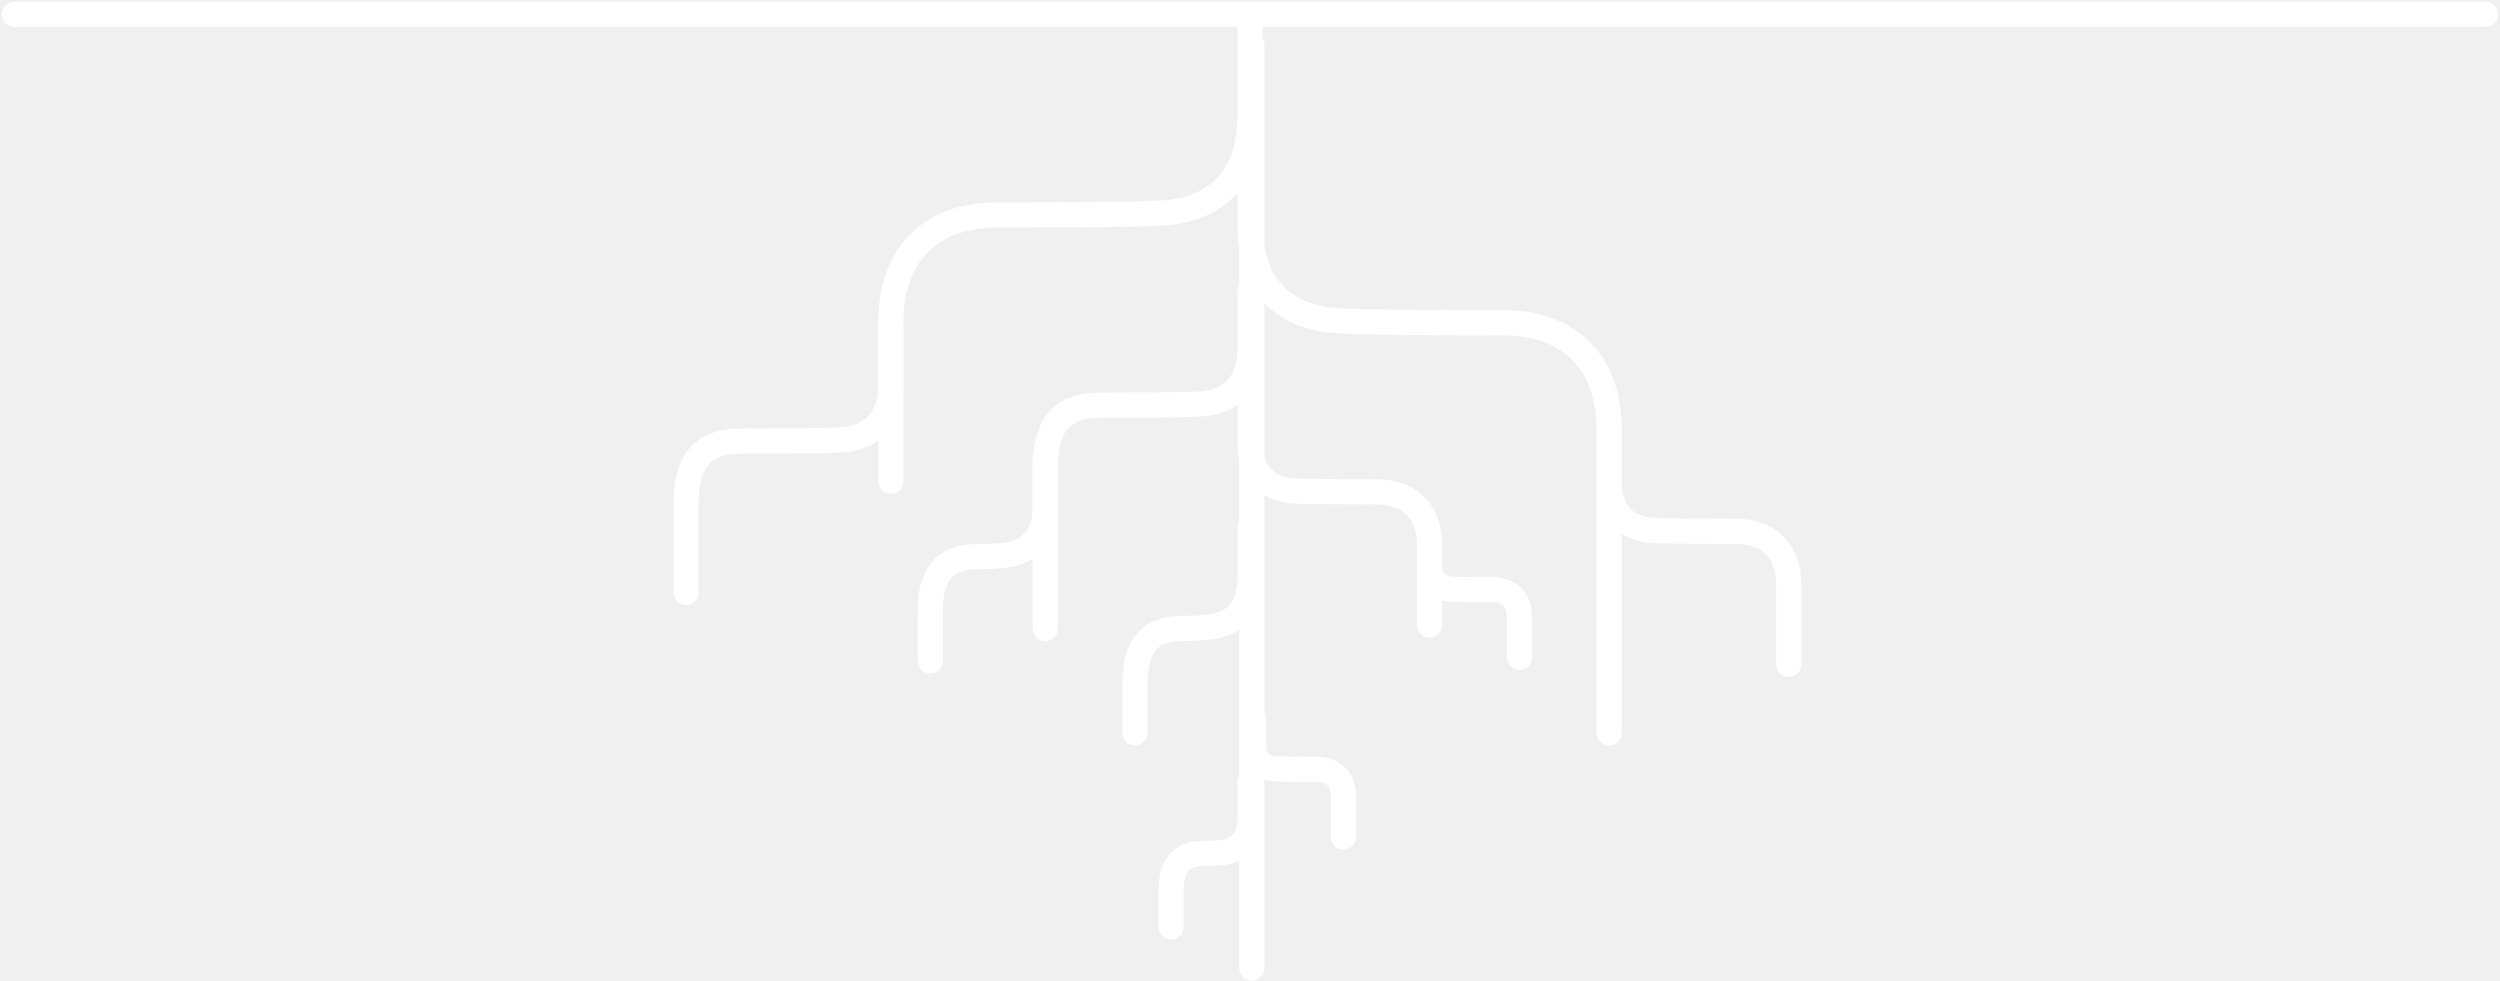
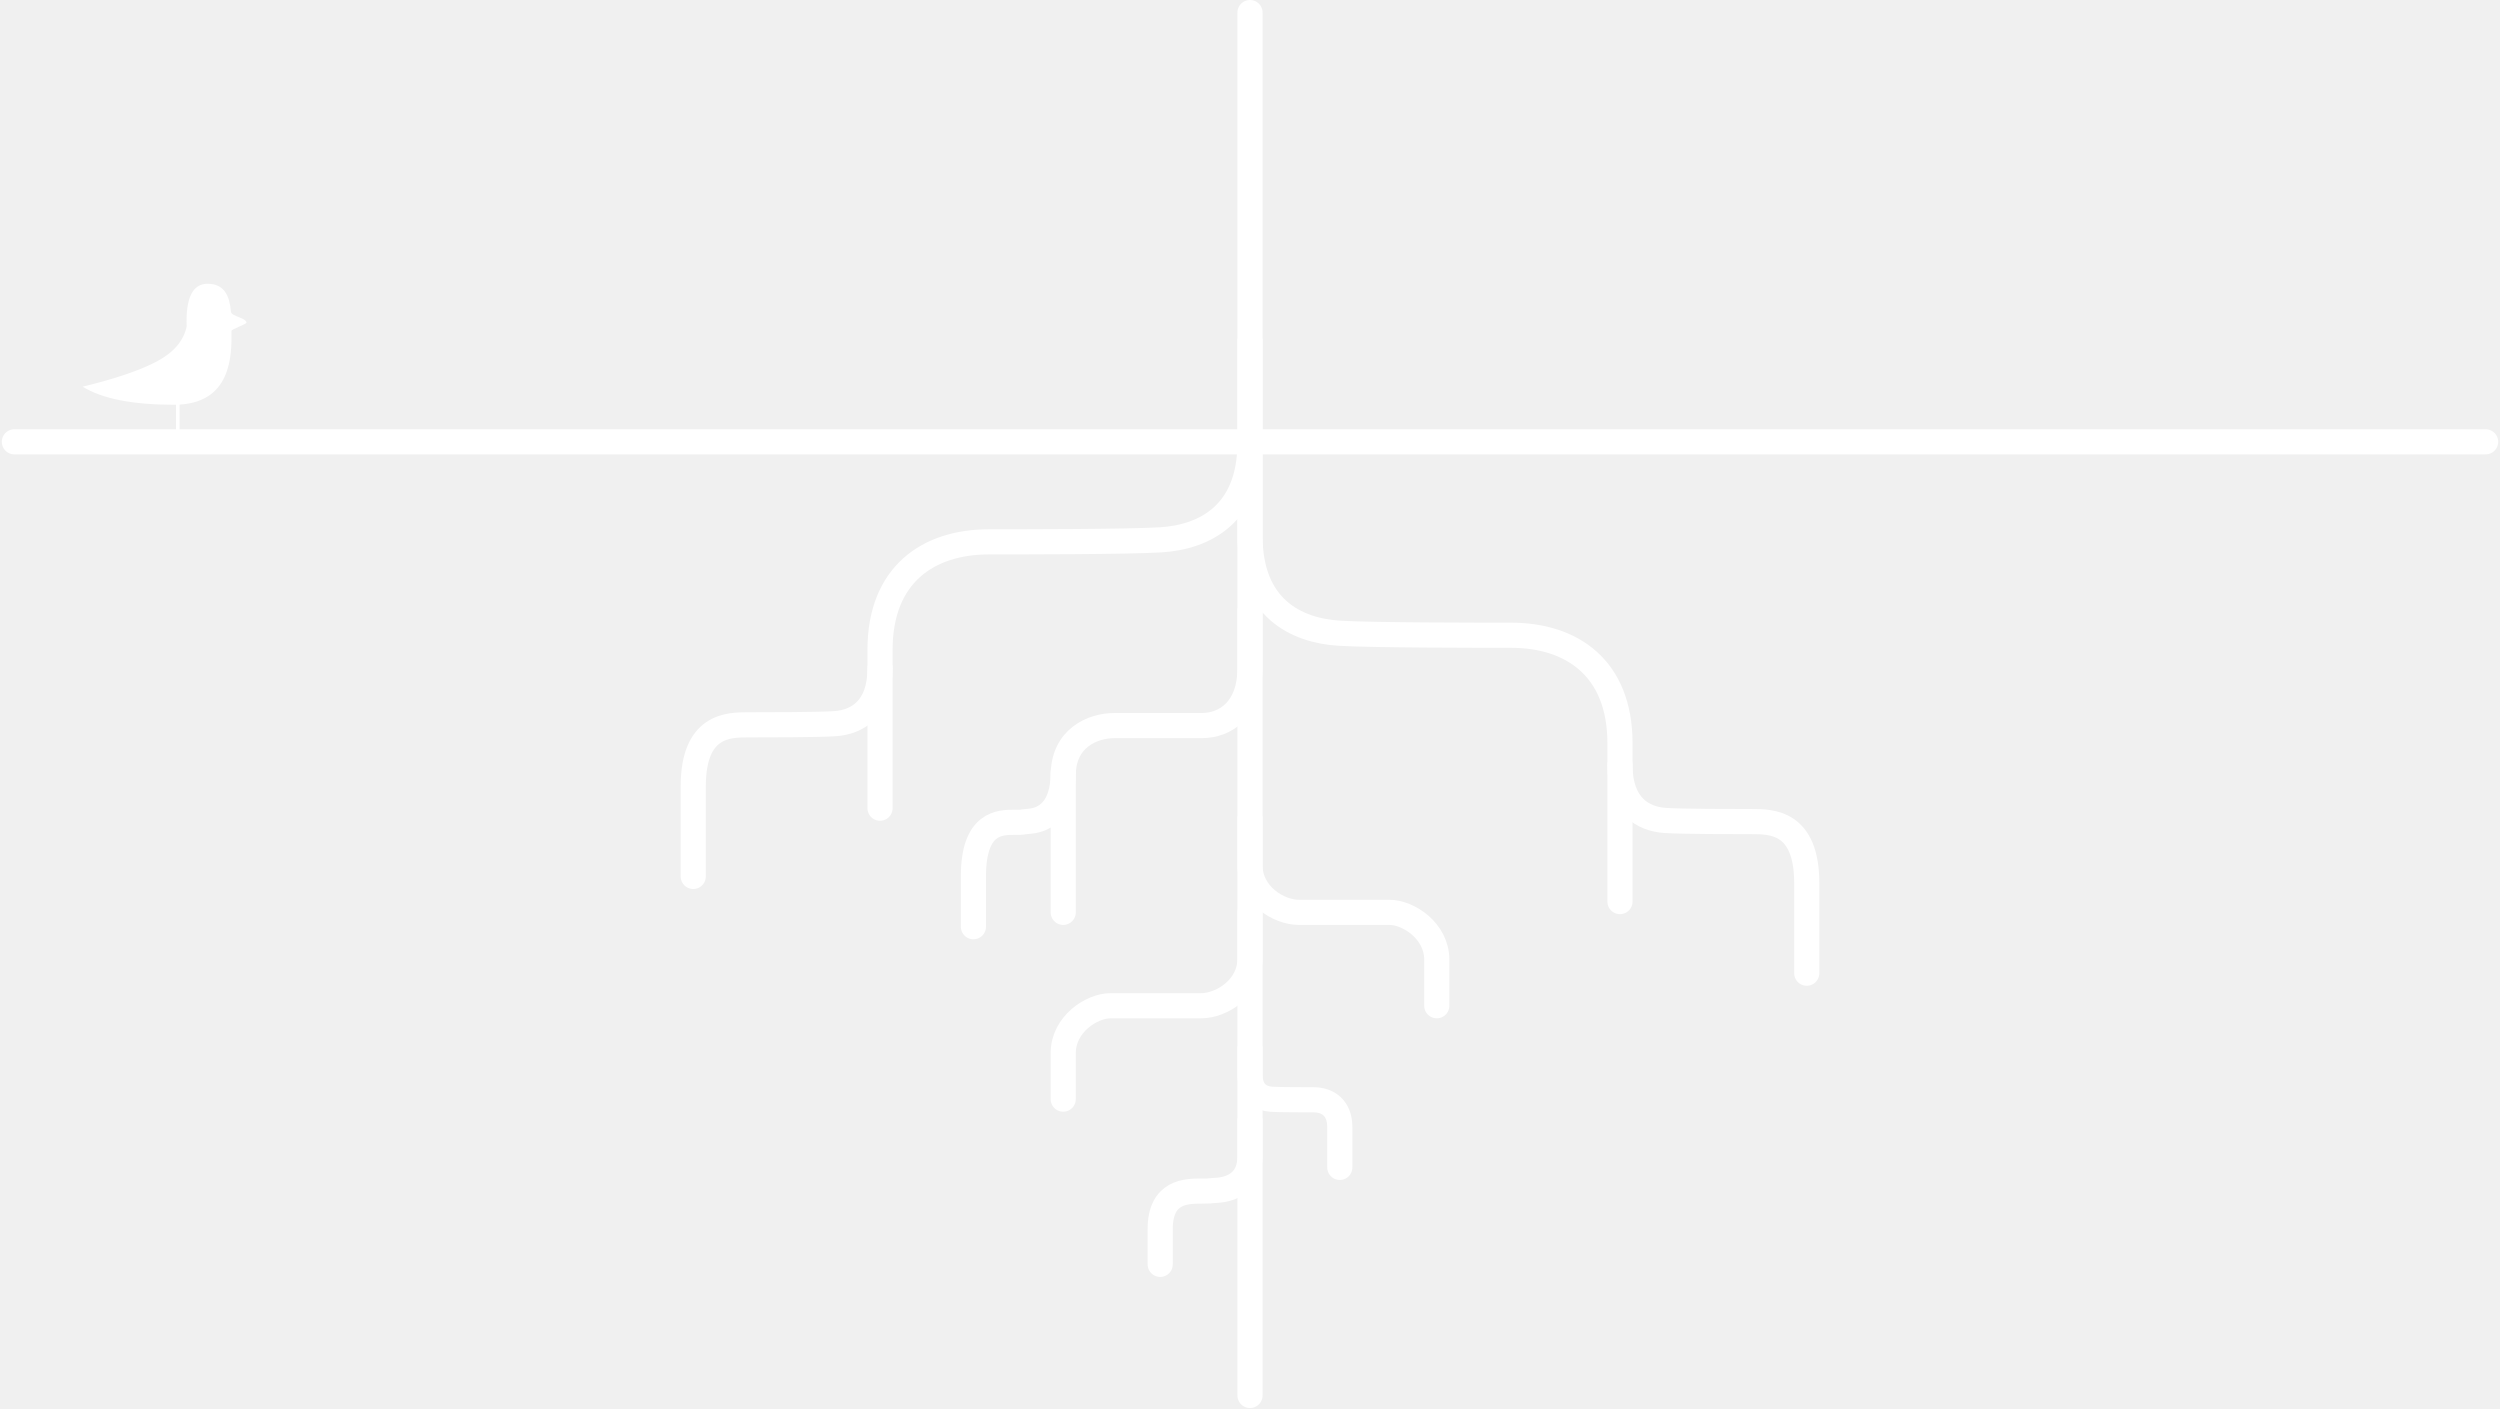
- <svg xmlns="http://www.w3.org/2000/svg" width="696px" height="273px" viewBox="0 0 696 273" version="1.1">
-   <g id="Page-1" stroke="none" stroke-width="1" fill="none" fill-rule="evenodd" stroke-linecap="round">
-     <g id="roots" transform="translate(3.5, 3.5)" stroke="#FFFFFF" stroke-width="7">
-       <path d="M344.5,77.5 C344.5,77.719 344.5,83.073 344.5,93.561 C344.5,104.988 337.397,108.544 330.774,108.97 C325.766,109.292 309.15,109.292 304.279,109.292 C298.281,109.292 287.5,109.292 287.5,126.407 C287.5,131.352 287.5,146.383 287.5,171.5" id="Path-3-Copy" />
-       <path d="M244.5,87.5 C244.5,87.719 244.5,93.073 244.5,103.561 C244.5,114.988 237.397,118.544 230.774,118.97 C225.766,119.292 209.15,119.292 204.279,119.292 C198.281,119.292 187.5,119.292 187.5,136.407 C187.5,141.352 187.5,149.716 187.5,161.5" id="Path-3-Copy-4" />
-       <path d="M344.5,143.5 C344.5,143.693 344.5,148.395 344.5,157.607 C344.5,167.645 338.27,170.769 332.46,171.143 C328.067,171.426 331.491,171.426 327.219,171.426 C321.957,171.426 312.5,171.426 312.5,186.459 C312.5,190.802 312.5,195.482 312.5,200.5" id="Path-3-Copy-3" />
-       <path d="M287.5,123.5 C287.5,123.693 287.5,128.395 287.5,137.607 C287.5,147.645 281.27,150.769 275.46,151.143 C271.067,151.426 274.491,151.426 270.219,151.426 C264.957,151.426 255.5,151.426 255.5,166.459 C255.5,170.802 255.5,175.482 255.5,180.5" id="Path-3-Copy-6" />
-       <path d="M344.5,214.5 C344.5,214.635 344.5,217.935 344.5,224.4 C344.5,231.444 340.217,233.636 336.222,233.898 C333.202,234.097 335.556,234.097 332.619,234.097 C329.002,234.097 322.5,234.097 322.5,244.647 C322.5,247.694 322.5,250.979 322.5,254.5" id="Path-3-Copy-9" />
-       <path d="M444.5,30.5 C444.5,30.885 444.5,40.29 444.5,58.715 C444.5,78.79 432.039,85.037 420.419,85.786 C411.633,86.352 382.482,86.352 373.938,86.352 C357.473,86.352 344.5,95.5 344.5,116.418 C344.5,125.104 344.5,153.132 344.5,200.5" id="Path-3" transform="translate(394.5, 115.5) scale(-1, 1) translate(-394.5, -115.5) " />
-       <path d="M394.5,105.5 C394.5,105.693 394.5,110.395 394.5,119.607 C394.5,129.645 388.27,132.769 382.46,133.143 C378.067,133.426 363.491,133.426 359.219,133.426 C350.986,133.426 344.5,138 344.5,148.459 C344.5,152.802 344.5,160.149 344.5,170.5" id="Path-3-Copy-2" transform="translate(369.5, 138) scale(-1, 1) translate(-369.5, -138) " />
-       <path d="M419.5,146.5 C419.5,146.598 419.5,148.985 419.5,153.662 C419.5,158.758 416.385,160.344 413.48,160.534 C411.283,160.678 403.996,160.678 401.859,160.678 C397.743,160.678 394.5,163 394.5,168.31 C394.5,170.515 394.5,174.245 394.5,179.5" id="Path-3-Copy-7" transform="translate(407, 163) scale(-1, 1) translate(-407, -163) " />
-       <path d="M370.5,196.5 C370.5,196.598 370.5,198.985 370.5,203.662 C370.5,208.758 367.385,210.344 364.48,210.534 C362.283,210.678 354.996,210.678 352.859,210.678 C348.743,210.678 345.5,213 345.5,218.31 C345.5,220.515 345.5,224.245 345.5,229.5" id="Path-3-Copy-8" transform="translate(358, 213) scale(-1, 1) translate(-358, -213) " />
-       <path d="M494.5,116.5 C494.5,116.693 494.5,121.395 494.5,130.607 C494.5,140.645 488.27,143.769 482.46,144.143 C478.067,144.426 463.491,144.426 459.219,144.426 C450.986,144.426 444.5,149 444.5,159.459 C444.5,163.802 444.5,171.149 444.5,181.5" id="Path-3-Copy-5" transform="translate(469.5, 149) scale(-1, 1) translate(-469.5, -149) " />
-       <path d="M344.5,0.5 C344.5,0.885 344.5,10.29 344.5,28.715 C344.5,48.79 332.039,55.037 320.419,55.786 C311.633,56.352 282.482,56.352 273.938,56.352 C257.473,56.352 244.5,65.5 244.5,86.418 C244.5,95.104 244.5,109.798 244.5,130.5" id="Path-3" />
-       <line x1="345" y1="9" x2="345" y2="266" id="Line-2" />
-       <line x1="0.5" y1="0.5" x2="688.5" y2="0.5" id="Line" />
+ <svg xmlns="http://www.w3.org/2000/svg" width="696px" height="392px" viewBox="0 0 696 392" version="1.1">
+   <g id="Page-1" stroke="none" stroke-width="1" fill="none" fill-rule="evenodd">
+     <g id="roots" transform="translate(3.5, 3.5)">
+       <path d="M344.5,166.5 C344.5,166.719 344.5,172.073 344.5,182.561 C344.5,193.988 337.651,198.5 331.114,198.5 C326.102,198.5 311.633,198.5 306.762,198.5 C300.764,198.5 292.5,201.907 292.5,212.399 C292.5,217.344 292.5,230.044 292.5,250.5" id="Path-3-Copy" stroke="#FFFFFF" stroke-width="7" stroke-linecap="round" />
+       <path d="M241.5,182.561 C241.5,193.988 235.02,197.544 228.978,197.97 C224.409,198.292 209.251,198.292 204.808,198.292 C199.335,198.292 189.5,198.292 189.5,215.407 C189.5,220.352 189.5,228.716 189.5,240.5" id="Path-3-Copy-4" stroke="#FFFFFF" stroke-width="7" stroke-linecap="round" />
+       <path d="M499.5,209.5 C499.5,220.928 493.02,224.483 486.978,224.91 C482.409,225.232 467.251,225.232 462.808,225.232 C457.335,225.232 447.5,225.232 447.5,242.346 C447.5,247.291 447.5,255.655 447.5,267.439" id="Path-3-Copy-4" stroke="#FFFFFF" stroke-width="7" stroke-linecap="round" transform="translate(473.5, 238.4696) scale(-1, 1) translate(-473.5, -238.4696) " />
+       <path d="M344.5,250.5 C344.5,250.676 344.5,254.966 344.5,263.37 C344.5,271.673 336.468,276.5 330.898,276.5 C326.497,276.5 309.954,276.5 305.682,276.5 C300.42,276.5 292.5,281.633 292.5,289.691 C292.5,293.653 292.5,297.923 292.5,302.5" id="Path-3-Copy-3" stroke="#FFFFFF" stroke-width="7" stroke-linecap="round" />
+       <path d="M396.5,224.5 C396.5,224.676 396.5,228.966 396.5,237.37 C396.5,245.673 388.468,250.5 382.898,250.5 C378.497,250.5 361.954,250.5 357.682,250.5 C352.42,250.5 344.5,255.633 344.5,263.691 C344.5,267.653 344.5,271.923 344.5,276.5" id="Path-3-Copy-3" stroke="#FFFFFF" stroke-width="7" stroke-linecap="round" transform="translate(370.5, 250.5) scale(-1, 1) translate(-370.5, -250.5) " />
+       <path d="M292.5,211.607 C292.5,221.645 287.632,224.769 283.093,225.143 C279.661,225.426 282.337,225.426 278.999,225.426 C274.888,225.426 267.5,225.426 267.5,240.459 C267.5,244.802 267.5,249.482 267.5,254.5" id="Path-3-Copy-6" stroke="#FFFFFF" stroke-width="7" stroke-linecap="round" />
+       <path d="M344.5,308.5 C344.5,308.635 344.5,311.935 344.5,318.4 C344.5,325.444 339.632,327.636 335.093,327.898 C331.661,328.097 334.337,328.097 330.999,328.097 C326.888,328.097 319.5,328.097 319.5,338.647 C319.5,341.694 319.5,344.979 319.5,348.5" id="Path-3-Copy-9" stroke="#FFFFFF" stroke-width="7" stroke-linecap="round" />
+       <path d="M369.5,288.5 C369.5,288.598 369.5,290.985 369.5,295.662 C369.5,300.758 366.385,302.344 363.48,302.534 C361.283,302.678 353.996,302.678 351.859,302.678 C347.743,302.678 344.5,305 344.5,310.31 C344.5,312.515 344.5,316.245 344.5,321.5" id="Path-3-Copy-8" stroke="#FFFFFF" stroke-width="7" stroke-linecap="round" transform="translate(357, 305) scale(-1, 1) translate(-357, -305) " />
+       <path d="M344.5,91.5 C344.5,91.885 344.5,101.29 344.5,119.715 C344.5,139.79 331.665,146.037 319.697,146.786 C310.647,147.352 280.622,147.352 271.821,147.352 C254.862,147.352 241.5,156.5 241.5,177.418 C241.5,186.104 241.5,200.798 241.5,221.5" id="Path-3" stroke="#FFFFFF" stroke-width="7" stroke-linecap="round" />
+       <path d="M447.5,117.5 C447.5,117.885 447.5,127.29 447.5,145.715 C447.5,165.79 434.665,172.037 422.697,172.786 C413.647,173.352 383.622,173.352 374.821,173.352 C357.862,173.352 344.5,182.5 344.5,203.418 C344.5,212.104 344.5,226.798 344.5,247.5" id="Path-3" stroke="#FFFFFF" stroke-width="7" stroke-linecap="round" transform="translate(396, 182.5) scale(-1, 1) translate(-396, -182.5) " />
+       <line x1="344.5" y1="0" x2="344.5" y2="385" id="Line-2" stroke="#FFFFFF" stroke-width="7" stroke-linecap="round" />
+       <line x1="0.5" y1="119.5" x2="688.5" y2="119.5" id="Line" stroke="#FFFFFF" stroke-width="7" stroke-linecap="round" />
+       <path d="M65.11,104.153 C59.667,107.509 51.189,109.187 39.678,109.187 C23.479,109.187 23.588,95.206 23.664,88.609 C23.669,88.174 19.5,86.714 19.5,86.349 C19.5,84.96 23.696,84.622 23.812,83.3 C24.188,79.012 25.548,75.5 30.328,75.5 C34.497,75.5 36.436,79.469 36.144,87.406 C37,91.387 39.75,94.616 44.392,97.094 C49.034,99.572 55.94,101.925 65.11,104.153 Z" id="Path-6" fill="#FFFFFF" transform="translate(42.30518, 92.34326) scale(-1, 1) translate(-42.30518, -92.34326) " />
+       <line x1="46" y1="109" x2="46" y2="116" id="Line-3" stroke="#FFFFFF" stroke-linecap="square" />
    </g>
  </g>
</svg>
